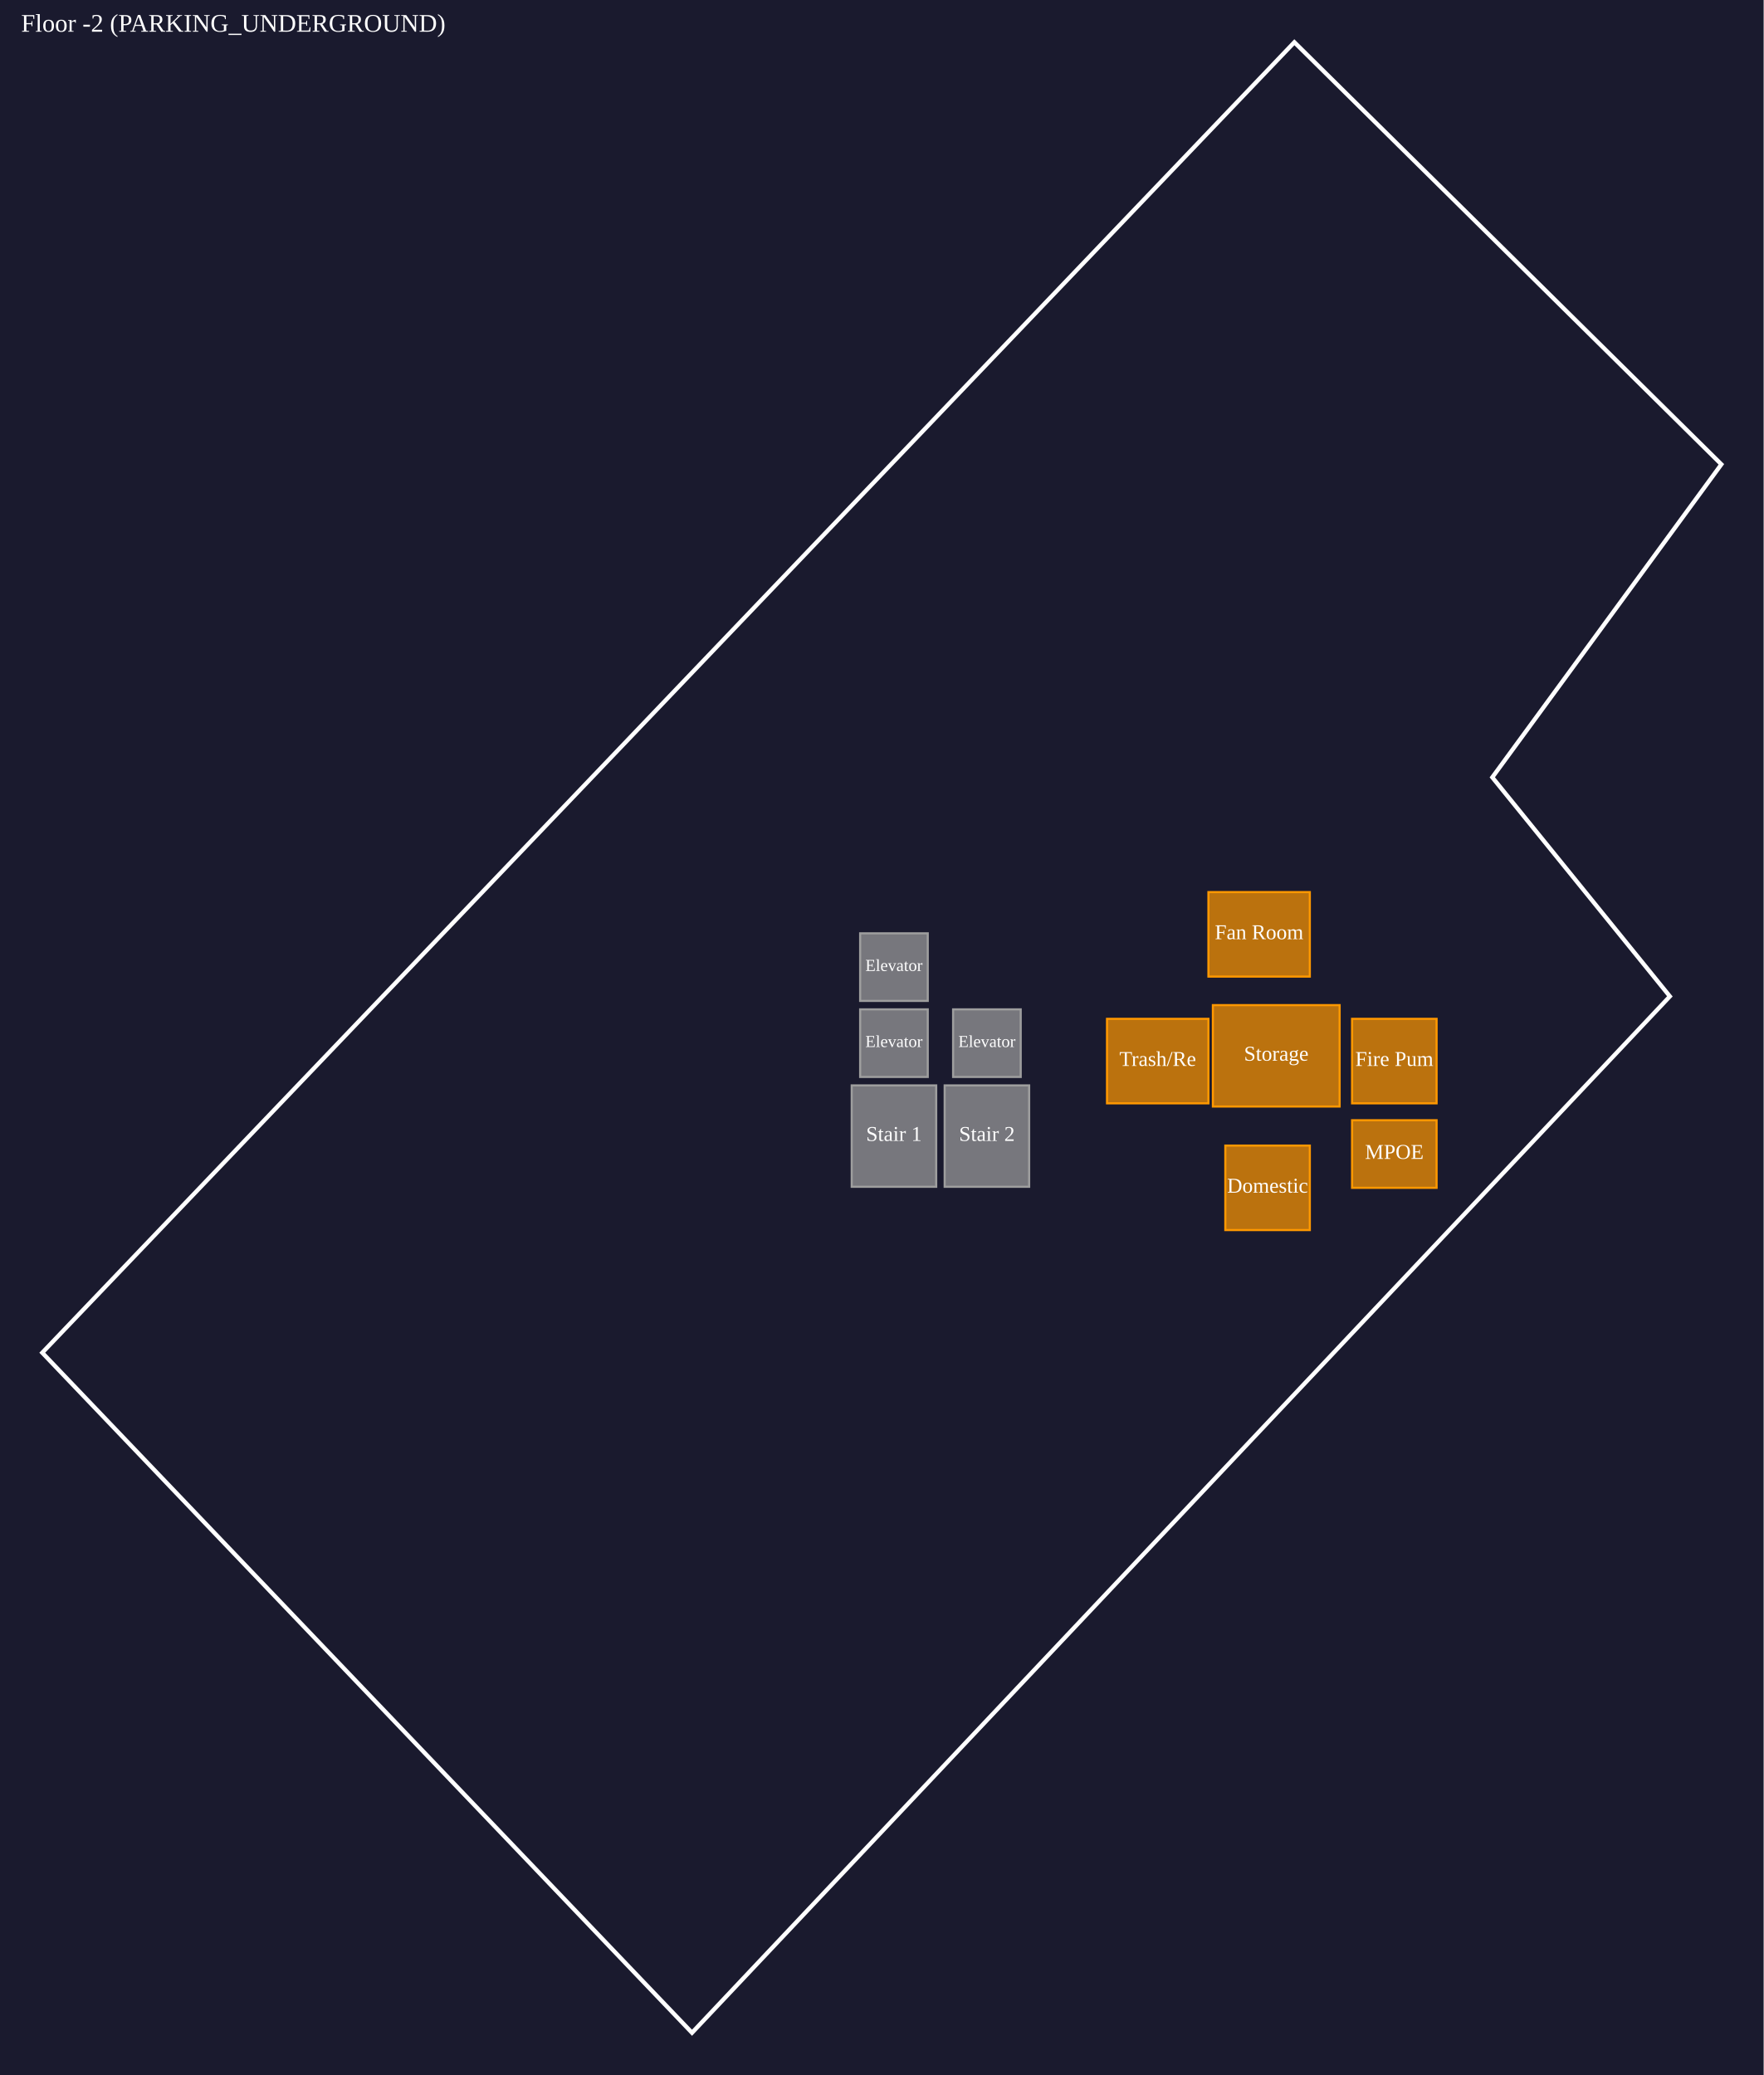
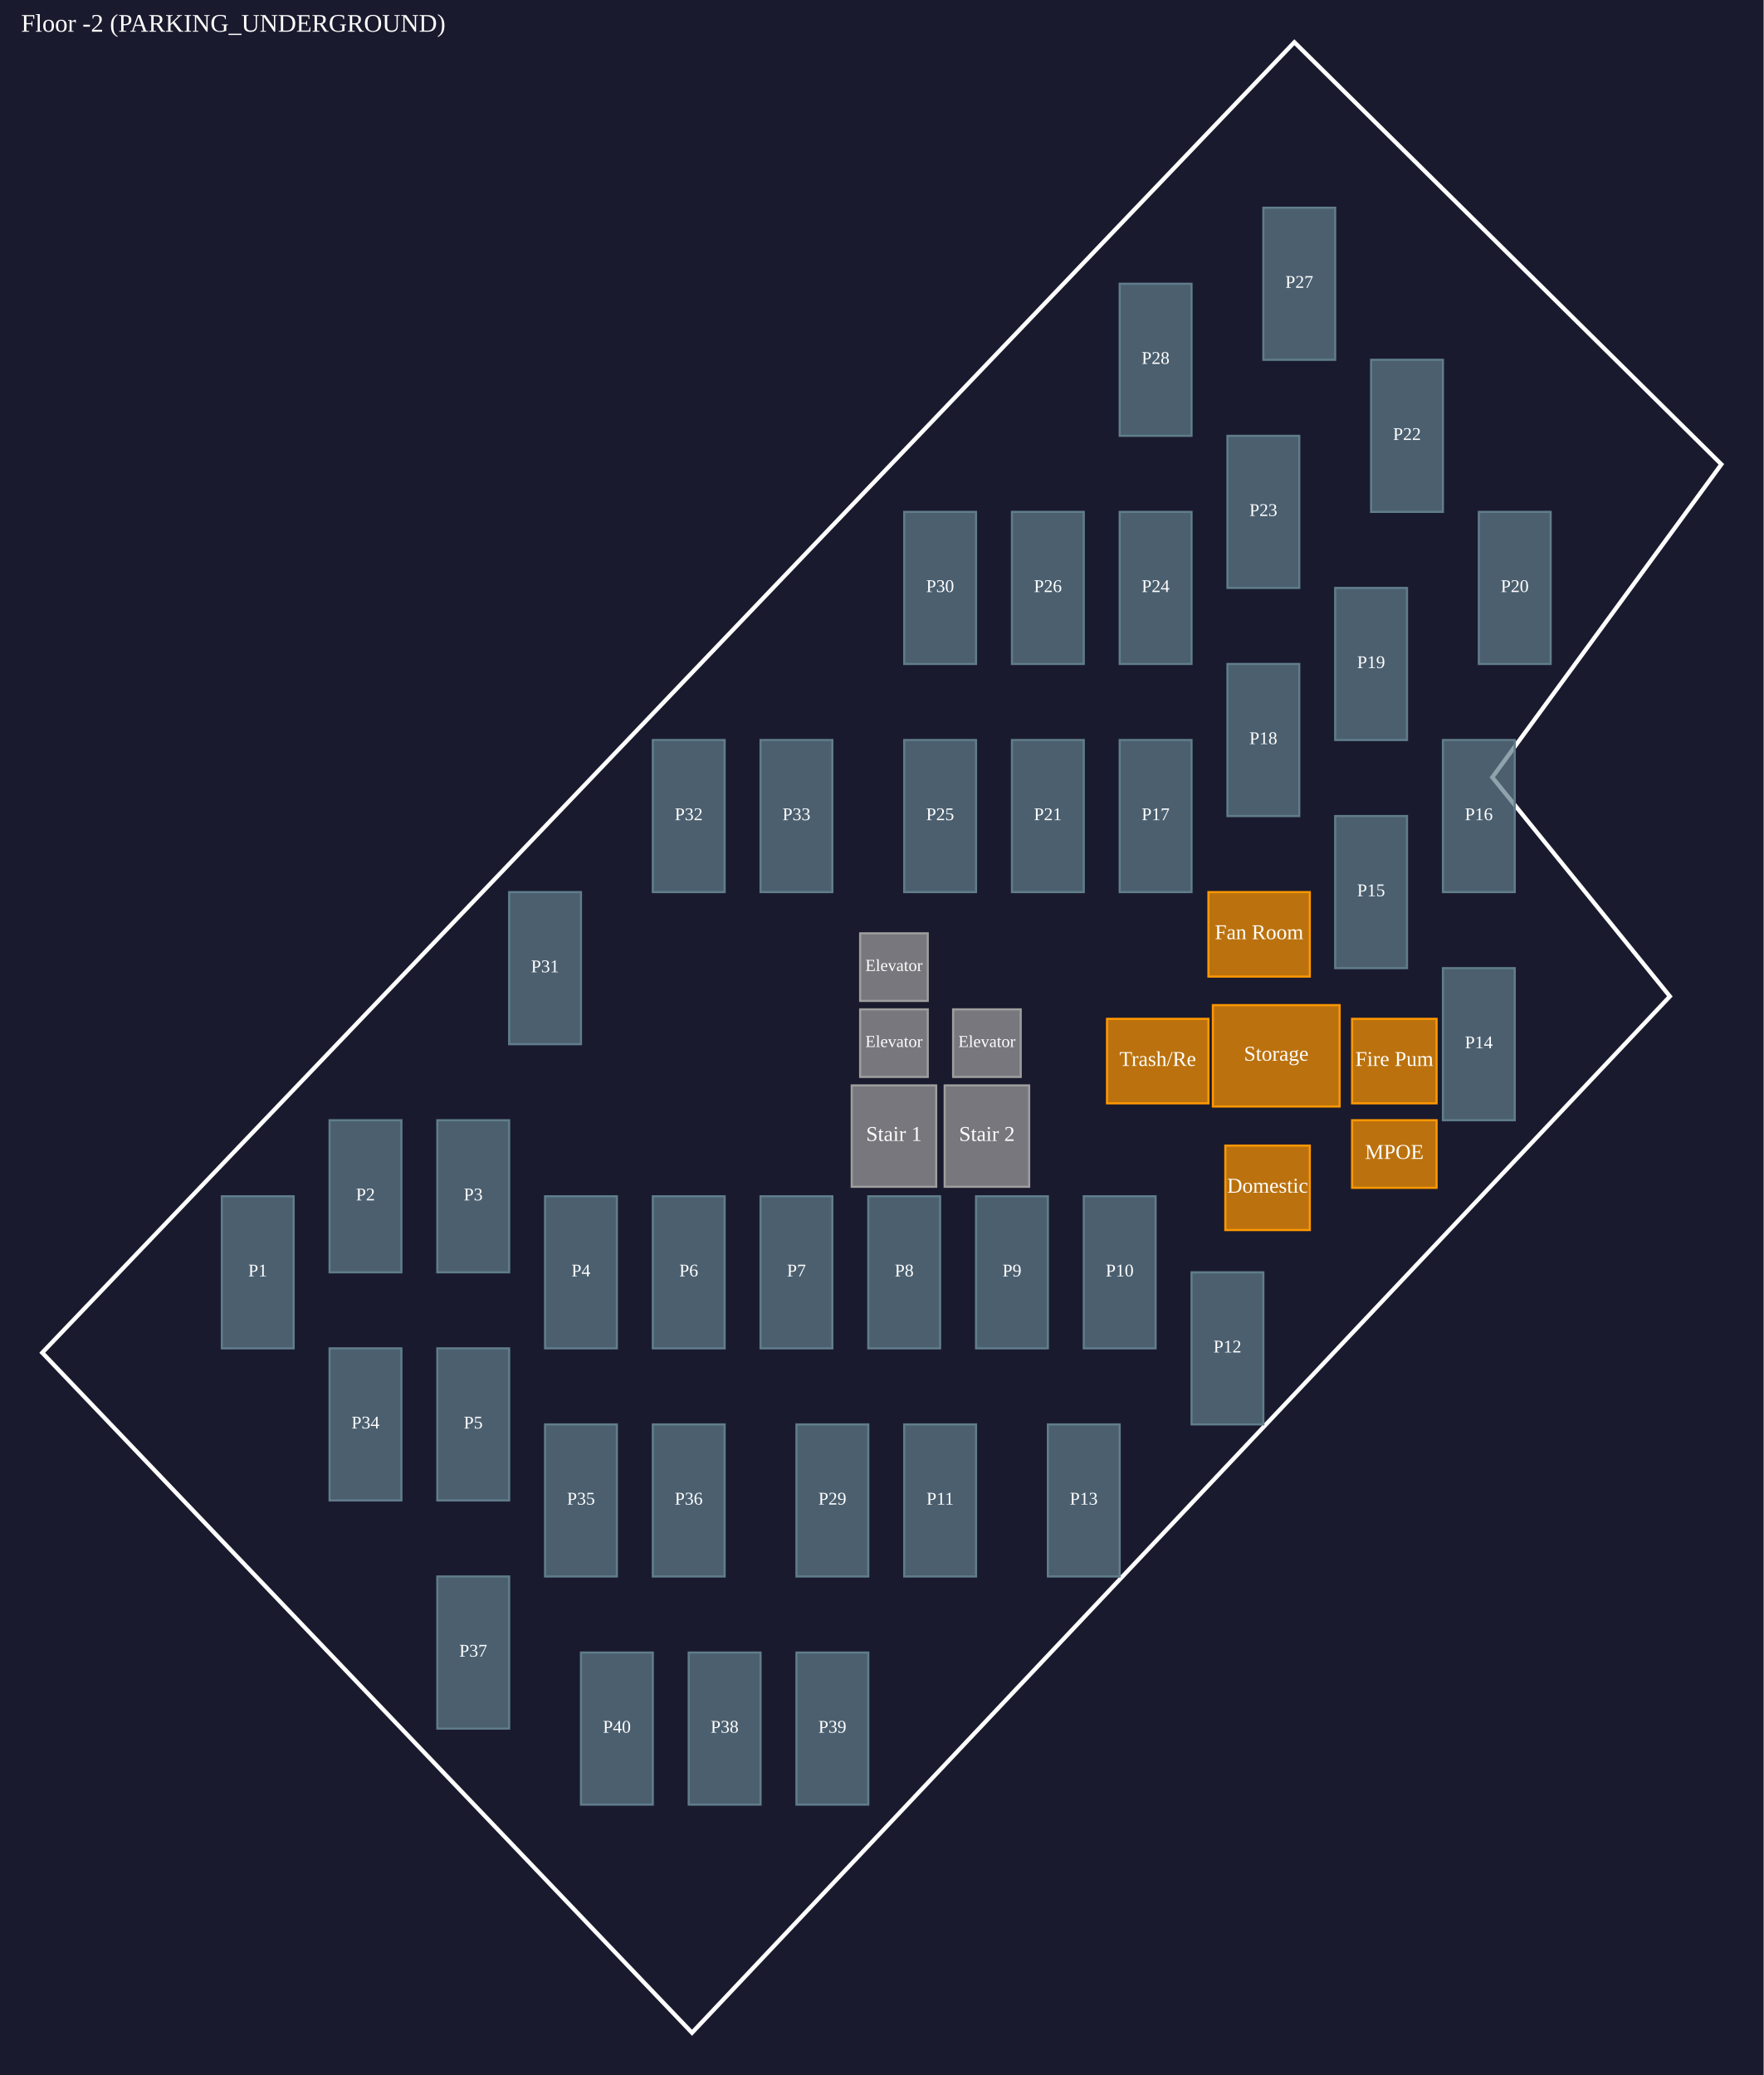
<svg xmlns="http://www.w3.org/2000/svg" width="834.802" height="982.331" viewBox="0 0 834.802 982.331">
  <rect width="100%" height="100%" fill="#1a1a2e" />
  <path d="M 327.56 962.331 L 790.422 471.692 L 706.371 368 L 814.802 219.819 L 612.679 20 L 20 640.39 Z" fill="none" stroke="#fff" stroke-width="2" />
  <rect x="403.149" y="513.843" width="40" height="48" fill="#9E9E9E" fill-opacity="0.7" stroke="#9E9E9E" stroke-width="1" />
  <text x="423.149" y="537.843" font-size="10" fill="white" text-anchor="middle" dominant-baseline="middle">Stair 1</text>
  <rect x="447.149" y="513.843" width="40" height="48" fill="#9E9E9E" fill-opacity="0.7" stroke="#9E9E9E" stroke-width="1" />
  <text x="467.149" y="537.843" font-size="10" fill="white" text-anchor="middle" dominant-baseline="middle">Stair 2</text>
  <rect x="407.149" y="477.843" width="32" height="32" fill="#9E9E9E" fill-opacity="0.7" stroke="#9E9E9E" stroke-width="1" />
  <text x="423.149" y="493.843" font-size="8" fill="white" text-anchor="middle" dominant-baseline="middle">Elevator</text>
  <rect x="451.149" y="477.843" width="32" height="32" fill="#9E9E9E" fill-opacity="0.7" stroke="#9E9E9E" stroke-width="1" />
  <text x="467.149" y="493.843" font-size="8" fill="white" text-anchor="middle" dominant-baseline="middle">Elevator</text>
  <rect x="407.149" y="441.843" width="32" height="32" fill="#9E9E9E" fill-opacity="0.7" stroke="#9E9E9E" stroke-width="1" />
  <text x="423.149" y="457.843" font-size="8" fill="white" text-anchor="middle" dominant-baseline="middle">Elevator</text>
  <rect x="574.109" y="475.843" width="60" height="48" fill="#FF9800" fill-opacity="0.7" stroke="#FF9800" stroke-width="1" />
  <text x="604.109" y="499.843" font-size="10" fill="white" text-anchor="middle" dominant-baseline="middle">Storage</text>
  <rect x="524" y="482.331" width="48" height="40" fill="#FF9800" fill-opacity="0.7" stroke="#FF9800" stroke-width="1" />
  <text x="548" y="502.331" font-size="10" fill="white" text-anchor="middle" dominant-baseline="middle">Trash/Re</text>
  <rect x="572" y="422.331" width="48" height="40" fill="#FF9800" fill-opacity="0.7" stroke="#FF9800" stroke-width="1" />
  <text x="596" y="442.331" font-size="10" fill="white" text-anchor="middle" dominant-baseline="middle">Fan Room</text>
  <rect x="640" y="482.331" width="40" height="40" fill="#FF9800" fill-opacity="0.7" stroke="#FF9800" stroke-width="1" />
  <text x="660" y="502.331" font-size="10" fill="white" text-anchor="middle" dominant-baseline="middle">Fire Pum</text>
  <rect x="580" y="542.331" width="40" height="40" fill="#FF9800" fill-opacity="0.7" stroke="#FF9800" stroke-width="1" />
  <text x="600" y="562.331" font-size="10" fill="white" text-anchor="middle" dominant-baseline="middle">Domestic</text>
  <rect x="640" y="530.331" width="40" height="32" fill="#FF9800" fill-opacity="0.7" stroke="#FF9800" stroke-width="1" />
  <text x="660" y="546.331" font-size="10" fill="white" text-anchor="middle" dominant-baseline="middle">MPOE</text>
+   <rect x="105" y="566.331" width="34" height="72" fill="#607D8B" fill-opacity="0.7" stroke="#607D8B" stroke-width="1" />
+   <text x="122" y="602.331" font-size="8.5" fill="white" text-anchor="middle" dominant-baseline="middle">P1</text>
+   <rect x="156" y="530.331" width="34" height="72" fill="#607D8B" fill-opacity="0.7" stroke="#607D8B" stroke-width="1" />
+   <text x="173" y="566.331" font-size="8.5" fill="white" text-anchor="middle" dominant-baseline="middle">P2</text>
+   <rect x="207" y="530.331" width="34" height="72" fill="#607D8B" fill-opacity="0.7" stroke="#607D8B" stroke-width="1" />
+   <text x="224" y="566.331" font-size="8.5" fill="white" text-anchor="middle" dominant-baseline="middle">P3</text>
+   <rect x="258" y="566.331" width="34" height="72" fill="#607D8B" fill-opacity="0.7" stroke="#607D8B" stroke-width="1" />
+   <text x="275" y="602.331" font-size="8.5" fill="white" text-anchor="middle" dominant-baseline="middle">P4</text>
+   <rect x="207" y="638.331" width="34" height="72" fill="#607D8B" fill-opacity="0.7" stroke="#607D8B" stroke-width="1" />
+   <text x="224" y="674.331" font-size="8.5" fill="white" text-anchor="middle" dominant-baseline="middle">P5</text>
+   <rect x="309" y="566.331" width="34" height="72" fill="#607D8B" fill-opacity="0.7" stroke="#607D8B" stroke-width="1" />
+   <text x="326" y="602.331" font-size="8.5" fill="white" text-anchor="middle" dominant-baseline="middle">P6</text>
+   <rect x="360" y="566.331" width="34" height="72" fill="#607D8B" fill-opacity="0.7" stroke="#607D8B" stroke-width="1" />
+   <text x="377" y="602.331" font-size="8.5" fill="white" text-anchor="middle" dominant-baseline="middle">P7</text>
+   <rect x="411" y="566.331" width="34" height="72" fill="#607D8B" fill-opacity="0.7" stroke="#607D8B" stroke-width="1" />
+   <text x="428" y="602.331" font-size="8.5" fill="white" text-anchor="middle" dominant-baseline="middle">P8</text>
+   <rect x="462" y="566.331" width="34" height="72" fill="#607D8B" fill-opacity="0.7" stroke="#607D8B" stroke-width="1" />
+   <text x="479" y="602.331" font-size="8.5" fill="white" text-anchor="middle" dominant-baseline="middle">P9</text>
+   <rect x="513" y="566.331" width="34" height="72" fill="#607D8B" fill-opacity="0.7" stroke="#607D8B" stroke-width="1" />
+   <text x="530" y="602.331" font-size="8.5" fill="white" text-anchor="middle" dominant-baseline="middle">P10</text>
+   <rect x="428" y="674.331" width="34" height="72" fill="#607D8B" fill-opacity="0.7" stroke="#607D8B" stroke-width="1" />
+   <text x="445" y="710.331" font-size="8.5" fill="white" text-anchor="middle" dominant-baseline="middle">P11</text>
+   <rect x="564" y="602.331" width="34" height="72" fill="#607D8B" fill-opacity="0.7" stroke="#607D8B" stroke-width="1" />
+   <text x="581" y="638.331" font-size="8.5" fill="white" text-anchor="middle" dominant-baseline="middle">P12</text>
+   <rect x="496" y="674.331" width="34" height="72" fill="#607D8B" fill-opacity="0.7" stroke="#607D8B" stroke-width="1" />
+   <text x="513" y="710.331" font-size="8.5" fill="white" text-anchor="middle" dominant-baseline="middle">P13</text>
+   <rect x="683" y="458.331" width="34" height="72" fill="#607D8B" fill-opacity="0.7" stroke="#607D8B" stroke-width="1" />
+   <text x="700" y="494.331" font-size="8.5" fill="white" text-anchor="middle" dominant-baseline="middle">P14</text>
+   <rect x="632" y="386.331" width="34" height="72" fill="#607D8B" fill-opacity="0.7" stroke="#607D8B" stroke-width="1" />
+   <text x="649" y="422.331" font-size="8.5" fill="white" text-anchor="middle" dominant-baseline="middle">P15</text>
+   <rect x="683" y="350.331" width="34" height="72" fill="#607D8B" fill-opacity="0.7" stroke="#607D8B" stroke-width="1" />
+   <text x="700" y="386.331" font-size="8.5" fill="white" text-anchor="middle" dominant-baseline="middle">P16</text>
+   <rect x="530" y="350.331" width="34" height="72" fill="#607D8B" fill-opacity="0.7" stroke="#607D8B" stroke-width="1" />
+   <text x="547" y="386.331" font-size="8.5" fill="white" text-anchor="middle" dominant-baseline="middle">P17</text>
+   <rect x="581" y="314.331" width="34" height="72" fill="#607D8B" fill-opacity="0.7" stroke="#607D8B" stroke-width="1" />
+   <text x="598" y="350.331" font-size="8.5" fill="white" text-anchor="middle" dominant-baseline="middle">P18</text>
+   <rect x="632" y="278.331" width="34" height="72" fill="#607D8B" fill-opacity="0.7" stroke="#607D8B" stroke-width="1" />
+   <text x="649" y="314.331" font-size="8.5" fill="white" text-anchor="middle" dominant-baseline="middle">P19</text>
+   <rect x="700" y="242.331" width="34" height="72" fill="#607D8B" fill-opacity="0.7" stroke="#607D8B" stroke-width="1" />
+   <text x="717" y="278.331" font-size="8.5" fill="white" text-anchor="middle" dominant-baseline="middle">P20</text>
+   <rect x="479" y="350.331" width="34" height="72" fill="#607D8B" fill-opacity="0.7" stroke="#607D8B" stroke-width="1" />
+   <text x="496" y="386.331" font-size="8.5" fill="white" text-anchor="middle" dominant-baseline="middle">P21</text>
+   <rect x="649" y="170.331" width="34" height="72" fill="#607D8B" fill-opacity="0.7" stroke="#607D8B" stroke-width="1" />
+   <text x="666" y="206.331" font-size="8.5" fill="white" text-anchor="middle" dominant-baseline="middle">P22</text>
+   <rect x="581" y="206.331" width="34" height="72" fill="#607D8B" fill-opacity="0.7" stroke="#607D8B" stroke-width="1" />
+   <text x="598" y="242.331" font-size="8.5" fill="white" text-anchor="middle" dominant-baseline="middle">P23</text>
+   <rect x="530" y="242.331" width="34" height="72" fill="#607D8B" fill-opacity="0.7" stroke="#607D8B" stroke-width="1" />
+   <text x="547" y="278.331" font-size="8.5" fill="white" text-anchor="middle" dominant-baseline="middle">P24</text>
+   <rect x="428" y="350.331" width="34" height="72" fill="#607D8B" fill-opacity="0.7" stroke="#607D8B" stroke-width="1" />
+   <text x="445" y="386.331" font-size="8.5" fill="white" text-anchor="middle" dominant-baseline="middle">P25</text>
+   <rect x="479" y="242.331" width="34" height="72" fill="#607D8B" fill-opacity="0.7" stroke="#607D8B" stroke-width="1" />
+   <text x="496" y="278.331" font-size="8.5" fill="white" text-anchor="middle" dominant-baseline="middle">P26</text>
+   <rect x="598" y="98.331" width="34" height="72" fill="#607D8B" fill-opacity="0.7" stroke="#607D8B" stroke-width="1" />
+   <text x="615" y="134.331" font-size="8.5" fill="white" text-anchor="middle" dominant-baseline="middle">P27</text>
+   <rect x="530" y="134.331" width="34" height="72" fill="#607D8B" fill-opacity="0.7" stroke="#607D8B" stroke-width="1" />
+   <text x="547" y="170.331" font-size="8.5" fill="white" text-anchor="middle" dominant-baseline="middle">P28</text>
+   <rect x="377" y="674.331" width="34" height="72" fill="#607D8B" fill-opacity="0.7" stroke="#607D8B" stroke-width="1" />
+   <text x="394" y="710.331" font-size="8.5" fill="white" text-anchor="middle" dominant-baseline="middle">P29</text>
+   <rect x="428" y="242.331" width="34" height="72" fill="#607D8B" fill-opacity="0.7" stroke="#607D8B" stroke-width="1" />
+   <text x="445" y="278.331" font-size="8.5" fill="white" text-anchor="middle" dominant-baseline="middle">P30</text>
+   <rect x="241" y="422.331" width="34" height="72" fill="#607D8B" fill-opacity="0.7" stroke="#607D8B" stroke-width="1" />
+   <text x="258" y="458.331" font-size="8.5" fill="white" text-anchor="middle" dominant-baseline="middle">P31</text>
+   <rect x="309" y="350.331" width="34" height="72" fill="#607D8B" fill-opacity="0.7" stroke="#607D8B" stroke-width="1" />
+   <text x="326" y="386.331" font-size="8.5" fill="white" text-anchor="middle" dominant-baseline="middle">P32</text>
+   <rect x="360" y="350.331" width="34" height="72" fill="#607D8B" fill-opacity="0.7" stroke="#607D8B" stroke-width="1" />
+   <text x="377" y="386.331" font-size="8.5" fill="white" text-anchor="middle" dominant-baseline="middle">P33</text>
+   <rect x="156" y="638.331" width="34" height="72" fill="#607D8B" fill-opacity="0.7" stroke="#607D8B" stroke-width="1" />
+   <text x="173" y="674.331" font-size="8.5" fill="white" text-anchor="middle" dominant-baseline="middle">P34</text>
+   <rect x="258" y="674.331" width="34" height="72" fill="#607D8B" fill-opacity="0.7" stroke="#607D8B" stroke-width="1" />
+   <text x="275" y="710.331" font-size="8.5" fill="white" text-anchor="middle" dominant-baseline="middle">P35</text>
+   <rect x="309" y="674.331" width="34" height="72" fill="#607D8B" fill-opacity="0.7" stroke="#607D8B" stroke-width="1" />
+   <text x="326" y="710.331" font-size="8.5" fill="white" text-anchor="middle" dominant-baseline="middle">P36</text>
+   <rect x="207" y="746.331" width="34" height="72" fill="#607D8B" fill-opacity="0.7" stroke="#607D8B" stroke-width="1" />
+   <text x="224" y="782.331" font-size="8.5" fill="white" text-anchor="middle" dominant-baseline="middle">P37</text>
+   <rect x="326" y="782.331" width="34" height="72" fill="#607D8B" fill-opacity="0.7" stroke="#607D8B" stroke-width="1" />
+   <text x="343" y="818.331" font-size="8.5" fill="white" text-anchor="middle" dominant-baseline="middle">P38</text>
+   <rect x="377" y="782.331" width="34" height="72" fill="#607D8B" fill-opacity="0.7" stroke="#607D8B" stroke-width="1" />
+   <text x="394" y="818.331" font-size="8.5" fill="white" text-anchor="middle" dominant-baseline="middle">P39</text>
+   <rect x="275" y="782.331" width="34" height="72" fill="#607D8B" fill-opacity="0.7" stroke="#607D8B" stroke-width="1" />
+   <text x="292" y="818.331" font-size="8.5" fill="white" text-anchor="middle" dominant-baseline="middle">P40</text>
  <text x="10" y="15" font-size="12" fill="white">Floor -2 (PARKING_UNDERGROUND)</text>
</svg>
